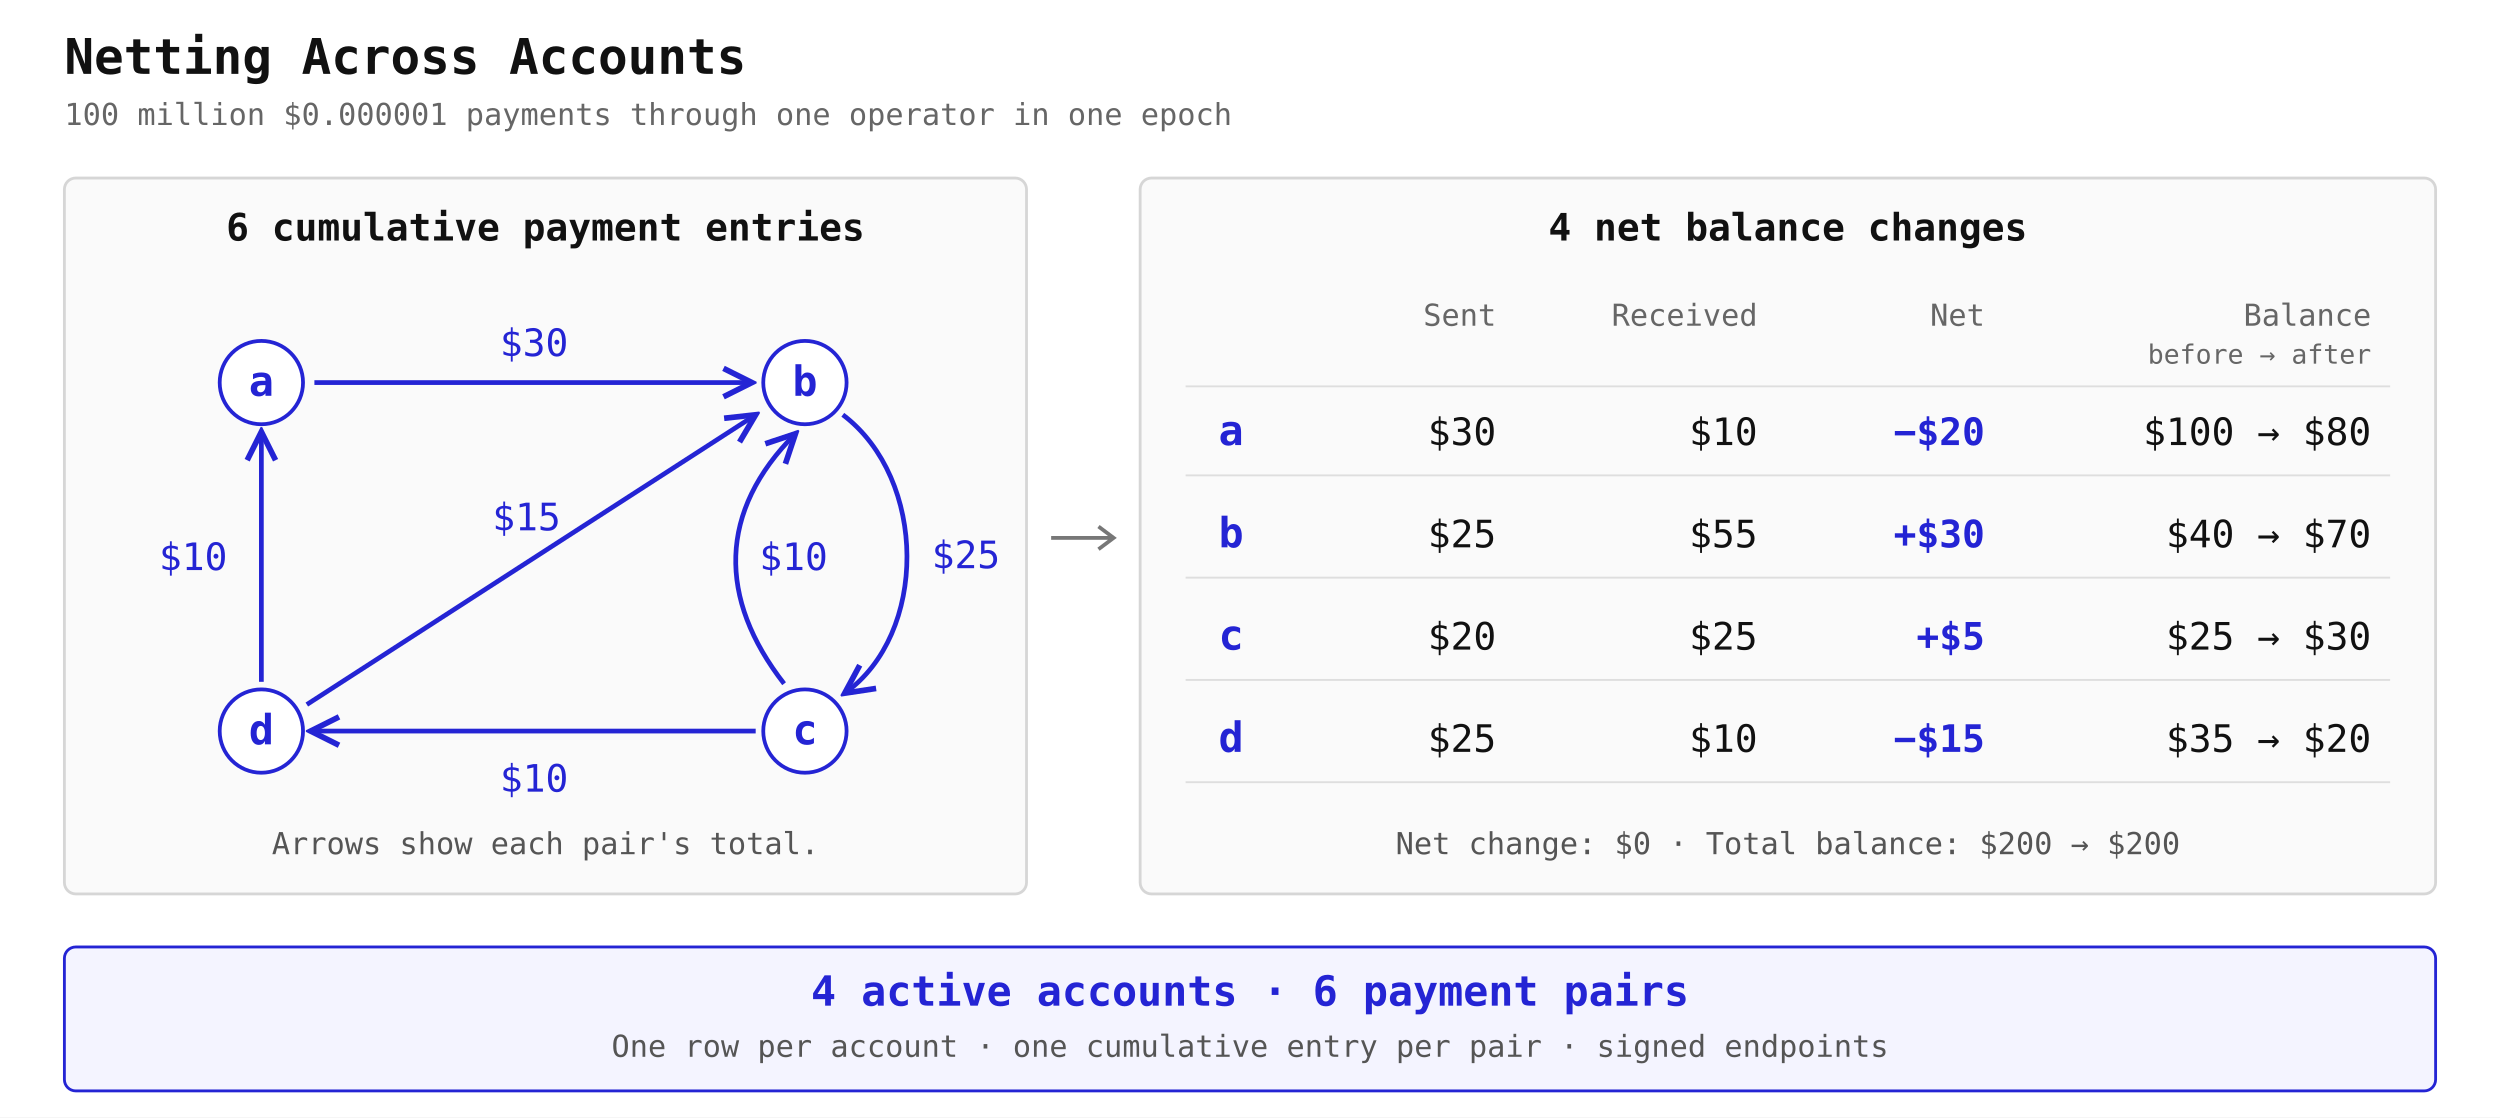
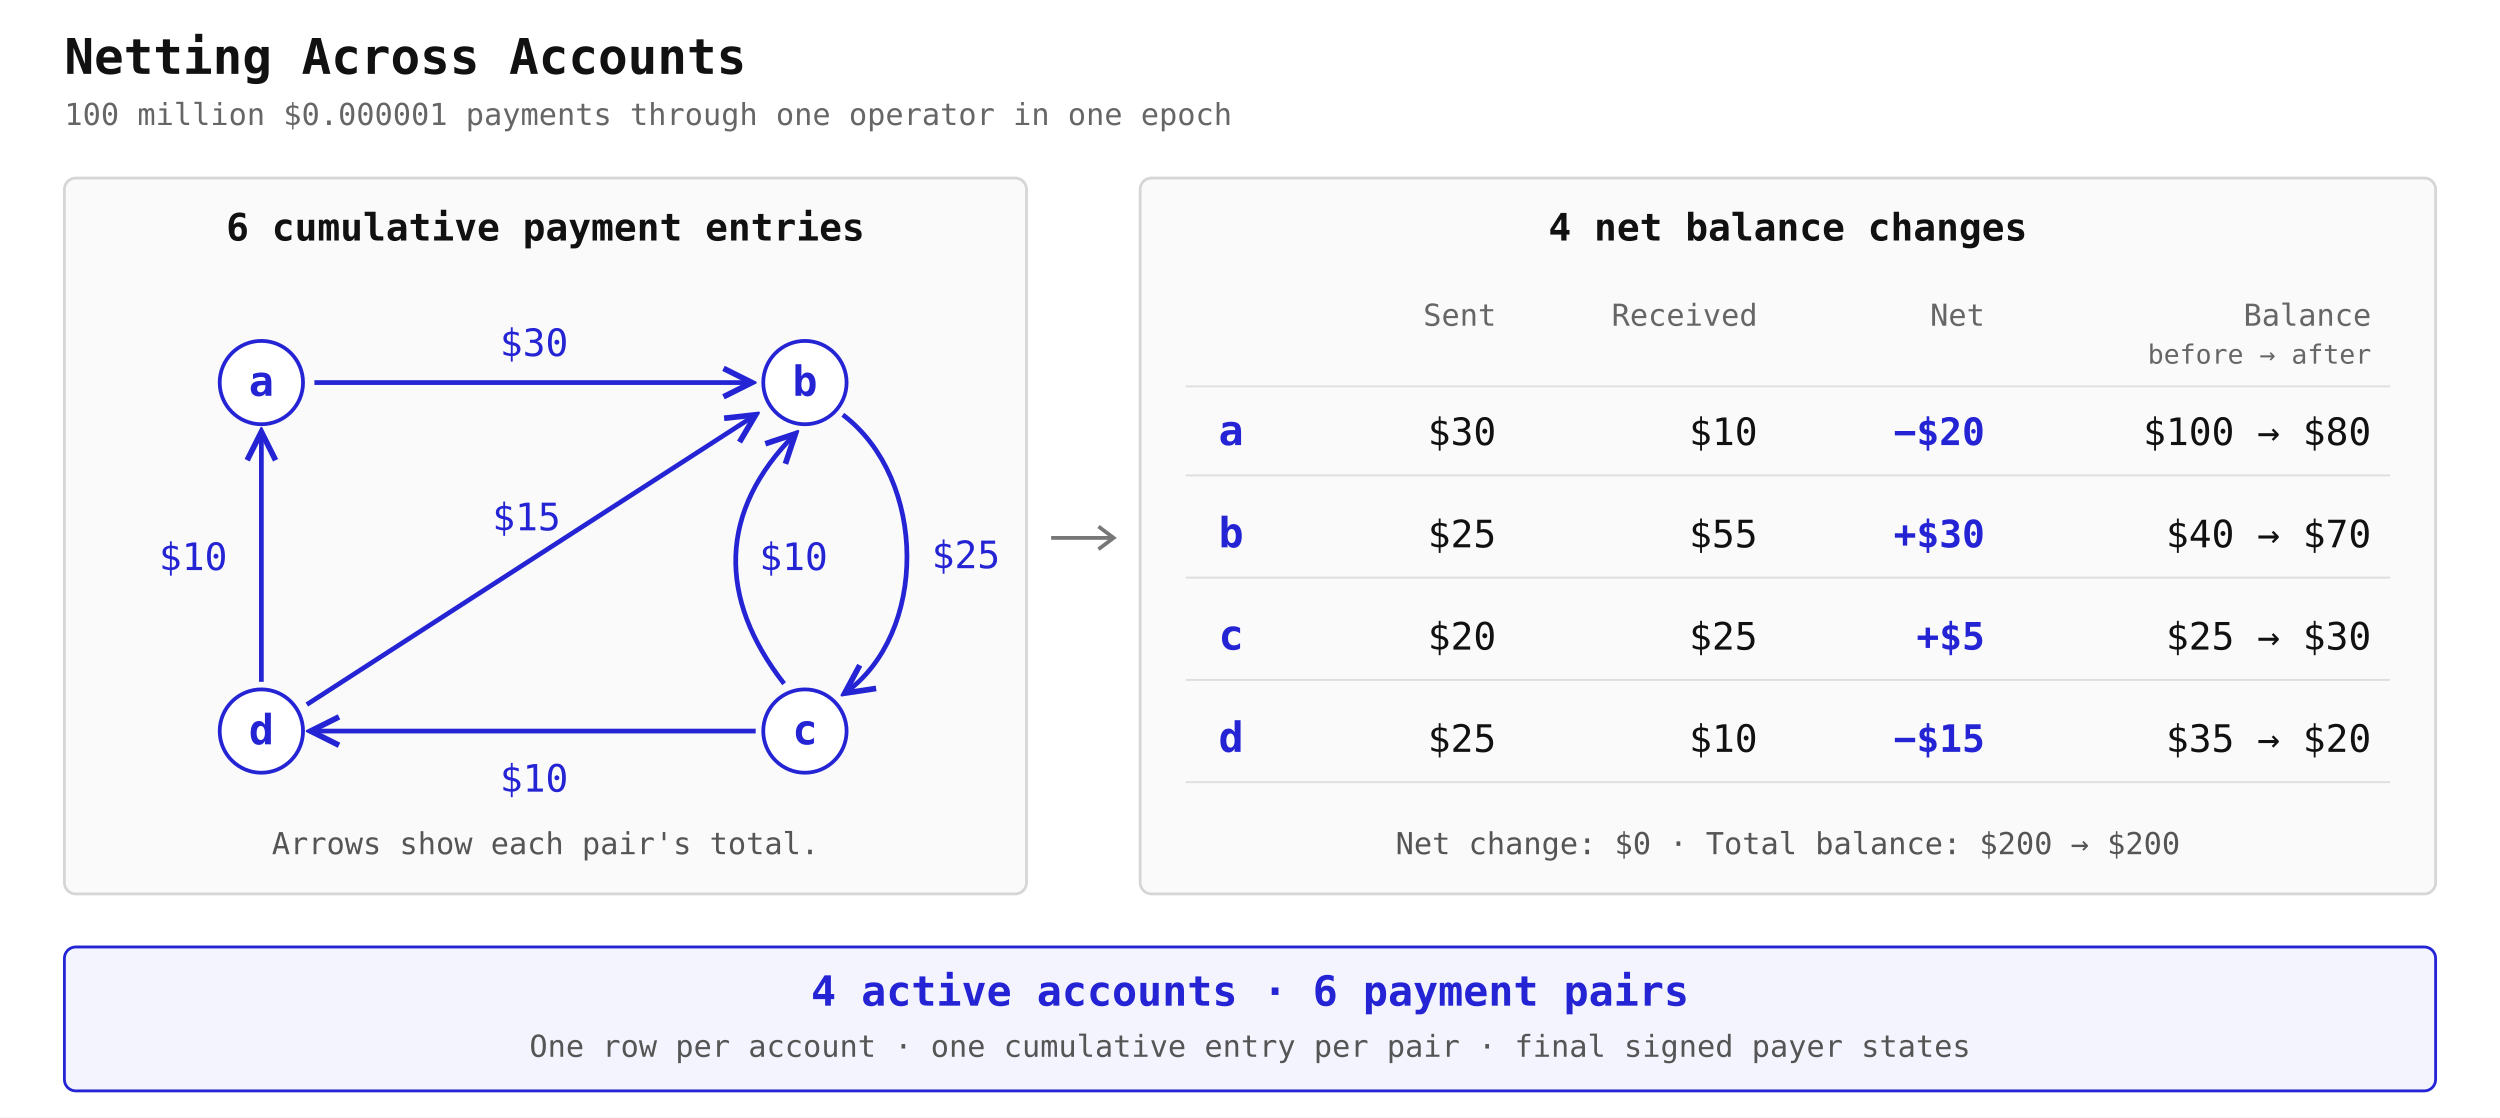
<svg xmlns="http://www.w3.org/2000/svg" viewBox="0 0 1320 590" role="img" aria-labelledby="title description">
  <rect width="1320" height="590" fill="#fff" />
  <style>
    text { font-family: ui-monospace, SFMono-Regular, Menlo, Monaco, Consolas, monospace; }
    .title { font-size: 26px; font-weight: 700; fill: #111; }
    .subtitle { font-size: 16px; fill: #666; }
    .panel-title { font-size: 20px; font-weight: 700; fill: #111; text-anchor: middle; }
    .frame { fill: #fafafa; stroke: #d6d6d6; stroke-width: 1.5; }
    .payment { fill: none; stroke: #2424d4; stroke-width: 2.5; marker-end: url(#arrow); }
    .amount { font-size: 20px; fill: #2424d4; text-anchor: middle; }
    .node { fill: #fff; stroke: #2424d4; stroke-width: 2; }
    .account { font-size: 22px; font-weight: 700; fill: #2424d4; text-anchor: middle; }
    .heading { font-size: 16px; fill: #666; text-anchor: end; }
    .small { font-size: 14px; fill: #666; text-anchor: end; }
    .money { font-size: 20px; fill: #111; text-anchor: end; }
    .net { font-weight: 700; fill: #2424d4; }
    .rule { stroke: #dedede; stroke-width: 1; }
    .note { font-size: 16px; fill: #555; text-anchor: middle; }
    .close { fill: #f4f4ff; stroke: #2424d4; stroke-width: 1.5; }
    .close-title { font-size: 22px; font-weight: 700; fill: #2424d4; text-anchor: middle; }
  </style>
  <defs>
    <marker id="arrow" markerWidth="8" markerHeight="8" refX="7" refY="4" orient="auto">
      <path d="M1 1 L7 4 L1 7" fill="none" stroke="#2424d4" stroke-width="1.2" />
    </marker>
  </defs>
  <text class="title" x="34" y="39">Netting Across Accounts</text>
  <text class="subtitle" x="34" y="66">100 million $0.000001 payments through one operator in one epoch</text>
  <rect class="frame" x="34" y="94" width="508" height="378" rx="6" />
  <text class="panel-title" x="288" y="127">6 cumulative payment entries</text>
  <g class="payment">
    <path d="M166 202 H397" />
    <path d="M445 219 C490 253 490 335 446 366" />
    <path d="M399 386 H164" />
    <path d="M138 360 V228" />
    <path d="M414 361 C379 316 379 270 420 229" />
    <path d="M162 372 L399 219" />
  </g>
  <text class="amount" x="282" y="188">$30</text>
  <text class="amount" x="510" y="300">$25</text>
  <text class="amount" x="282" y="418">$10</text>
  <text class="amount" x="102" y="301">$10</text>
  <text class="amount" x="419" y="301">$10</text>
  <text class="amount" x="278" y="280">$15</text>
  <circle class="node" cx="138" cy="202" r="22" />
  <circle class="node" cx="425" cy="202" r="22" />
  <circle class="node" cx="425" cy="386" r="22" />
  <circle class="node" cx="138" cy="386" r="22" />
  <text class="account" x="138" y="209">a</text>
  <text class="account" x="425" y="209">b</text>
  <text class="account" x="425" y="393">c</text>
  <text class="account" x="138" y="393">d</text>
  <text class="note" x="288" y="451">Arrows show each pair's total.</text>
  <path d="M555 284 H588 M580 278 L588 284 L580 290" fill="none" stroke="#777" stroke-width="2" />
  <rect class="frame" x="602" y="94" width="684" height="378" rx="6" />
  <text class="panel-title" x="944" y="127">4 net balance changes</text>
  <text class="heading" x="790" y="172">Sent</text>
  <text class="heading" x="928" y="172">Received</text>
  <text class="heading" x="1048" y="172">Net</text>
  <text class="heading" x="1252" y="172">Balance</text>
  <text class="small" x="1252" y="192">before → after</text>
  <path class="rule" d="M626 204 H1262 M626 251 H1262 M626 305 H1262 M626 359 H1262 M626 413 H1262" />
  <g>
    <text class="account" x="650" y="235">a</text>
    <text class="money" x="790" y="235">$30</text>
    <text class="money" x="928" y="235">$10</text>
    <text class="money net" x="1048" y="235">−$20</text>
    <text class="money" x="1252" y="235">$100 → $80</text>
  </g>
  <g>
    <text class="account" x="650" y="289">b</text>
    <text class="money" x="790" y="289">$25</text>
    <text class="money" x="928" y="289">$55</text>
    <text class="money net" x="1048" y="289">+$30</text>
    <text class="money" x="1252" y="289">$40 → $70</text>
  </g>
  <g>
    <text class="account" x="650" y="343">c</text>
    <text class="money" x="790" y="343">$20</text>
    <text class="money" x="928" y="343">$25</text>
    <text class="money net" x="1048" y="343">+$5</text>
    <text class="money" x="1252" y="343">$25 → $30</text>
  </g>
  <g>
    <text class="account" x="650" y="397">d</text>
    <text class="money" x="790" y="397">$25</text>
    <text class="money" x="928" y="397">$10</text>
    <text class="money net" x="1048" y="397">−$15</text>
    <text class="money" x="1252" y="397">$35 → $20</text>
  </g>
  <text class="note" x="944" y="451">Net change: $0 · Total balance: $200 → $200</text>
  <rect class="close" x="34" y="500" width="1252" height="76" rx="6" />
  <text class="close-title" x="660" y="531">4 active accounts · 6 payment pairs</text>
-   <text class="note" x="660" y="558">One row per account · one cumulative entry per pair · signed endpoints</text>
+   <text class="note" x="660" y="558">One row per account · one cumulative entry per pair · final signed payer states</text>
</svg>
